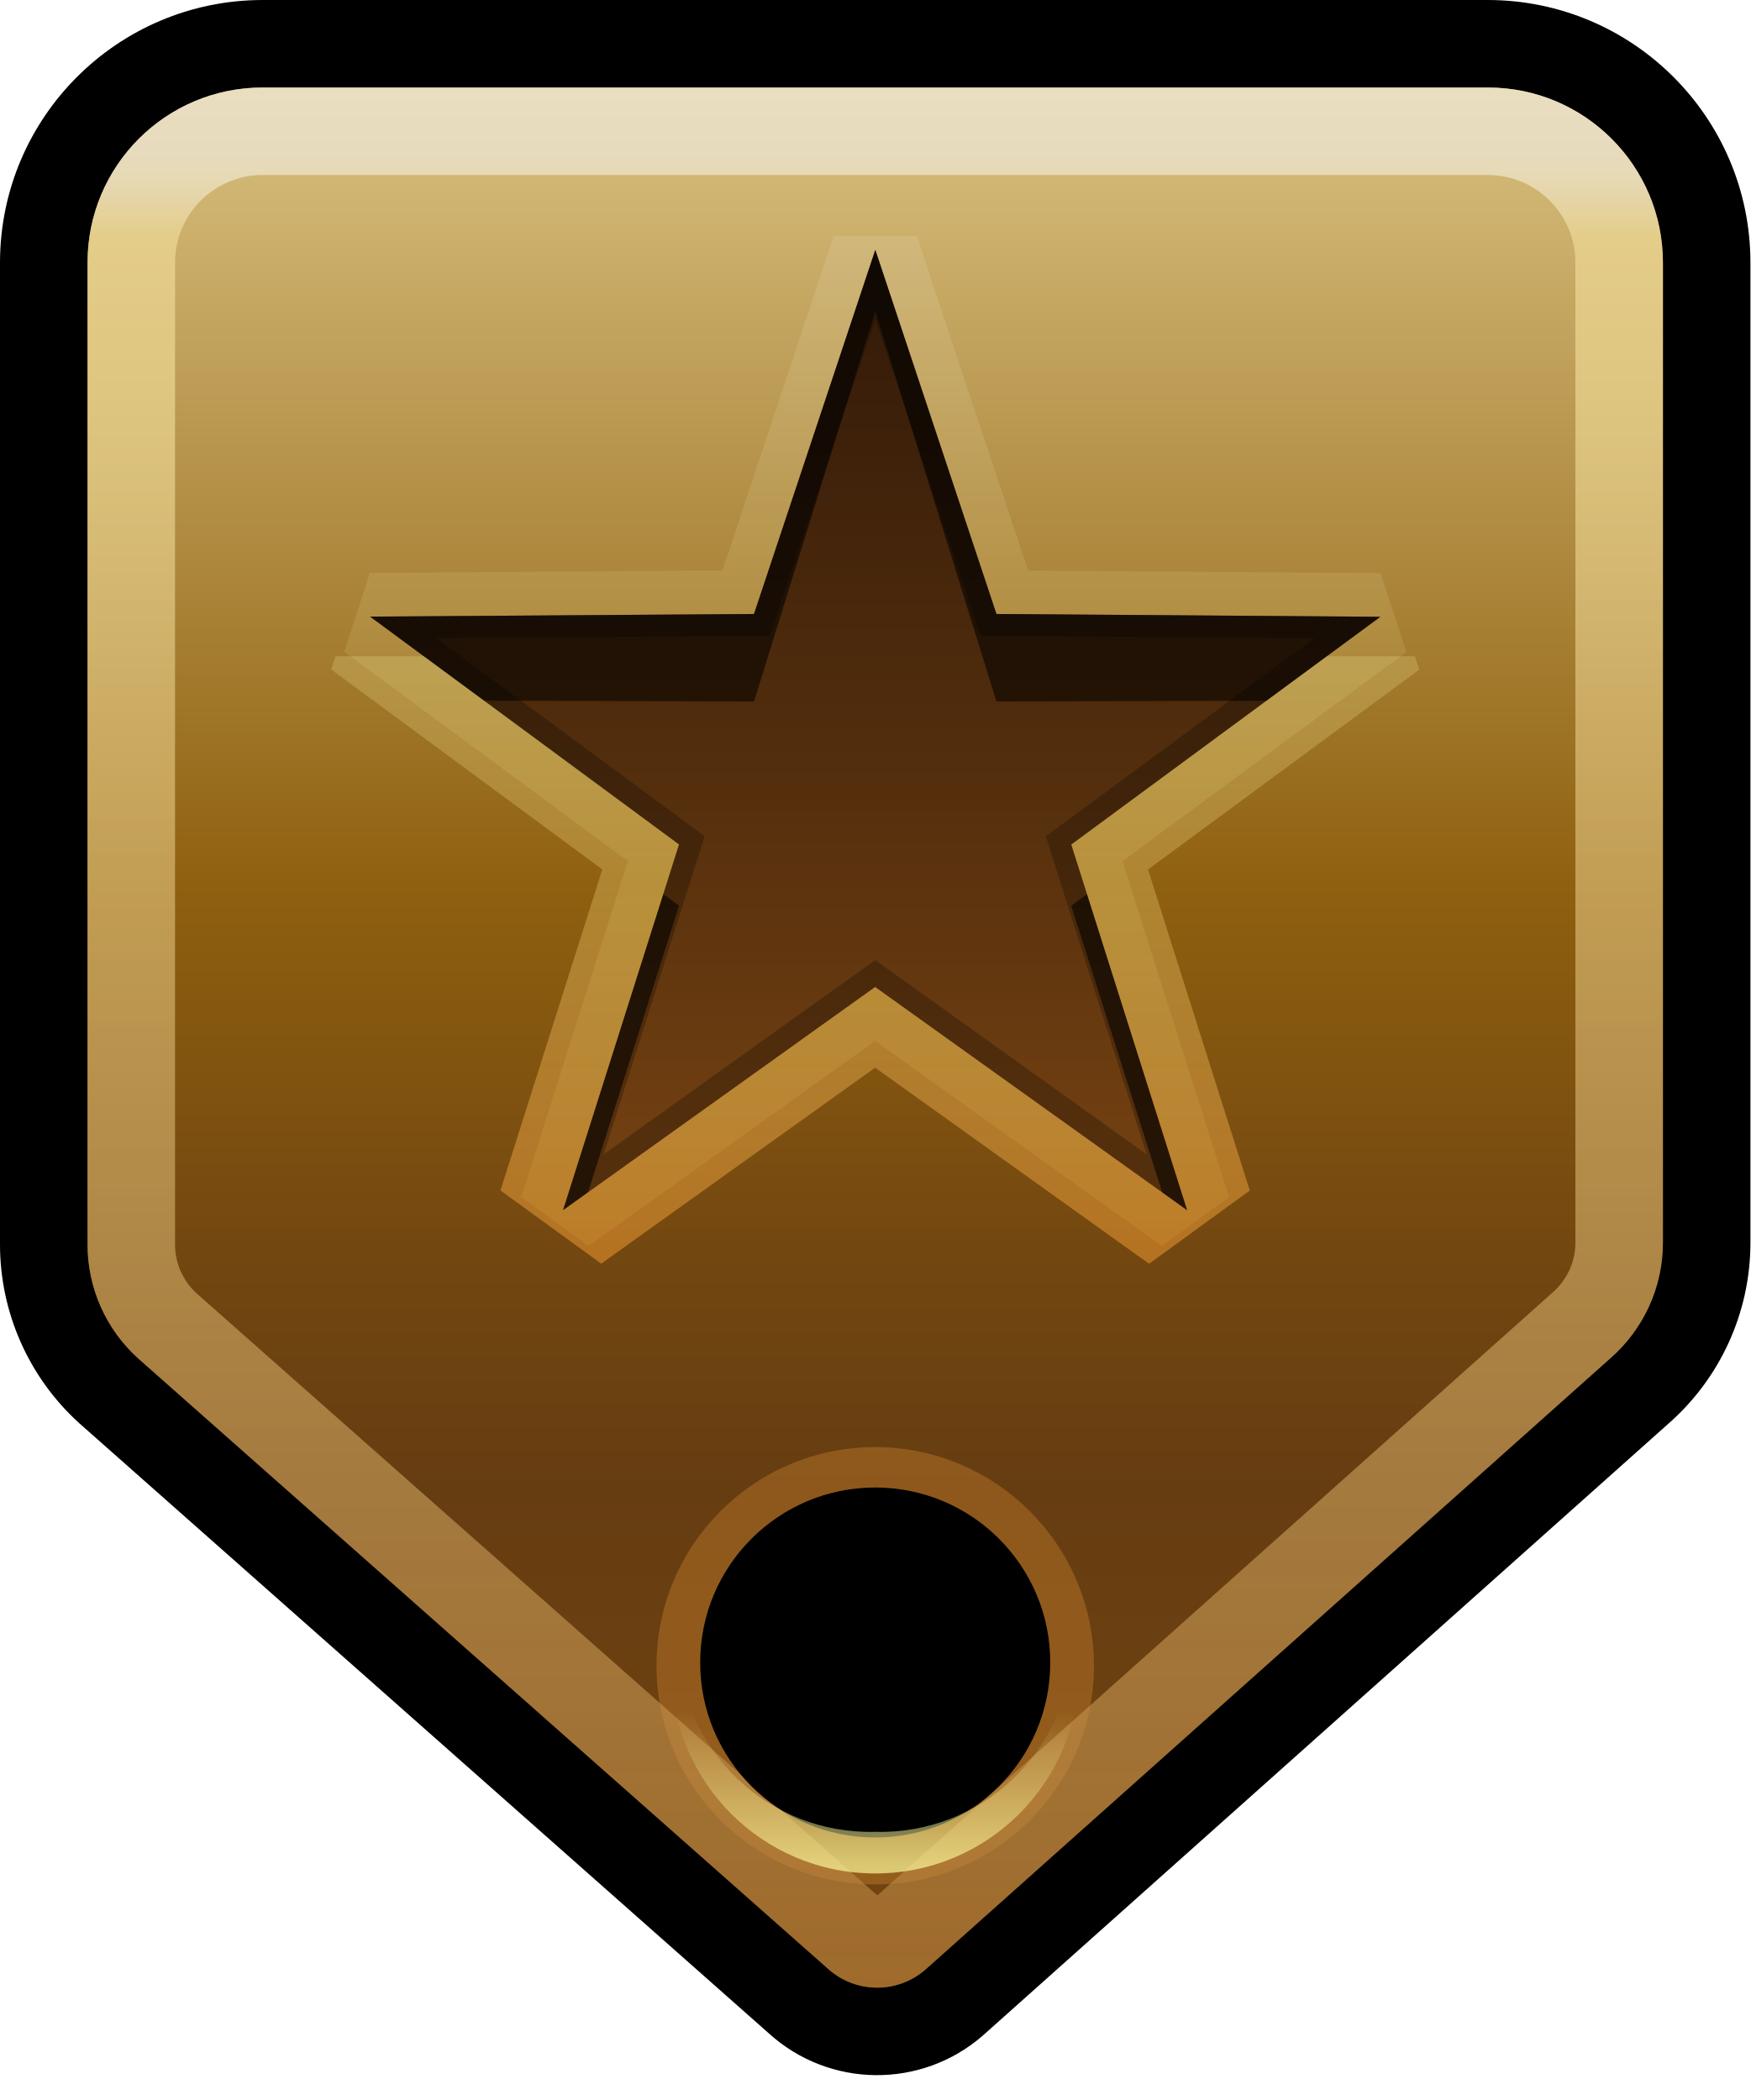
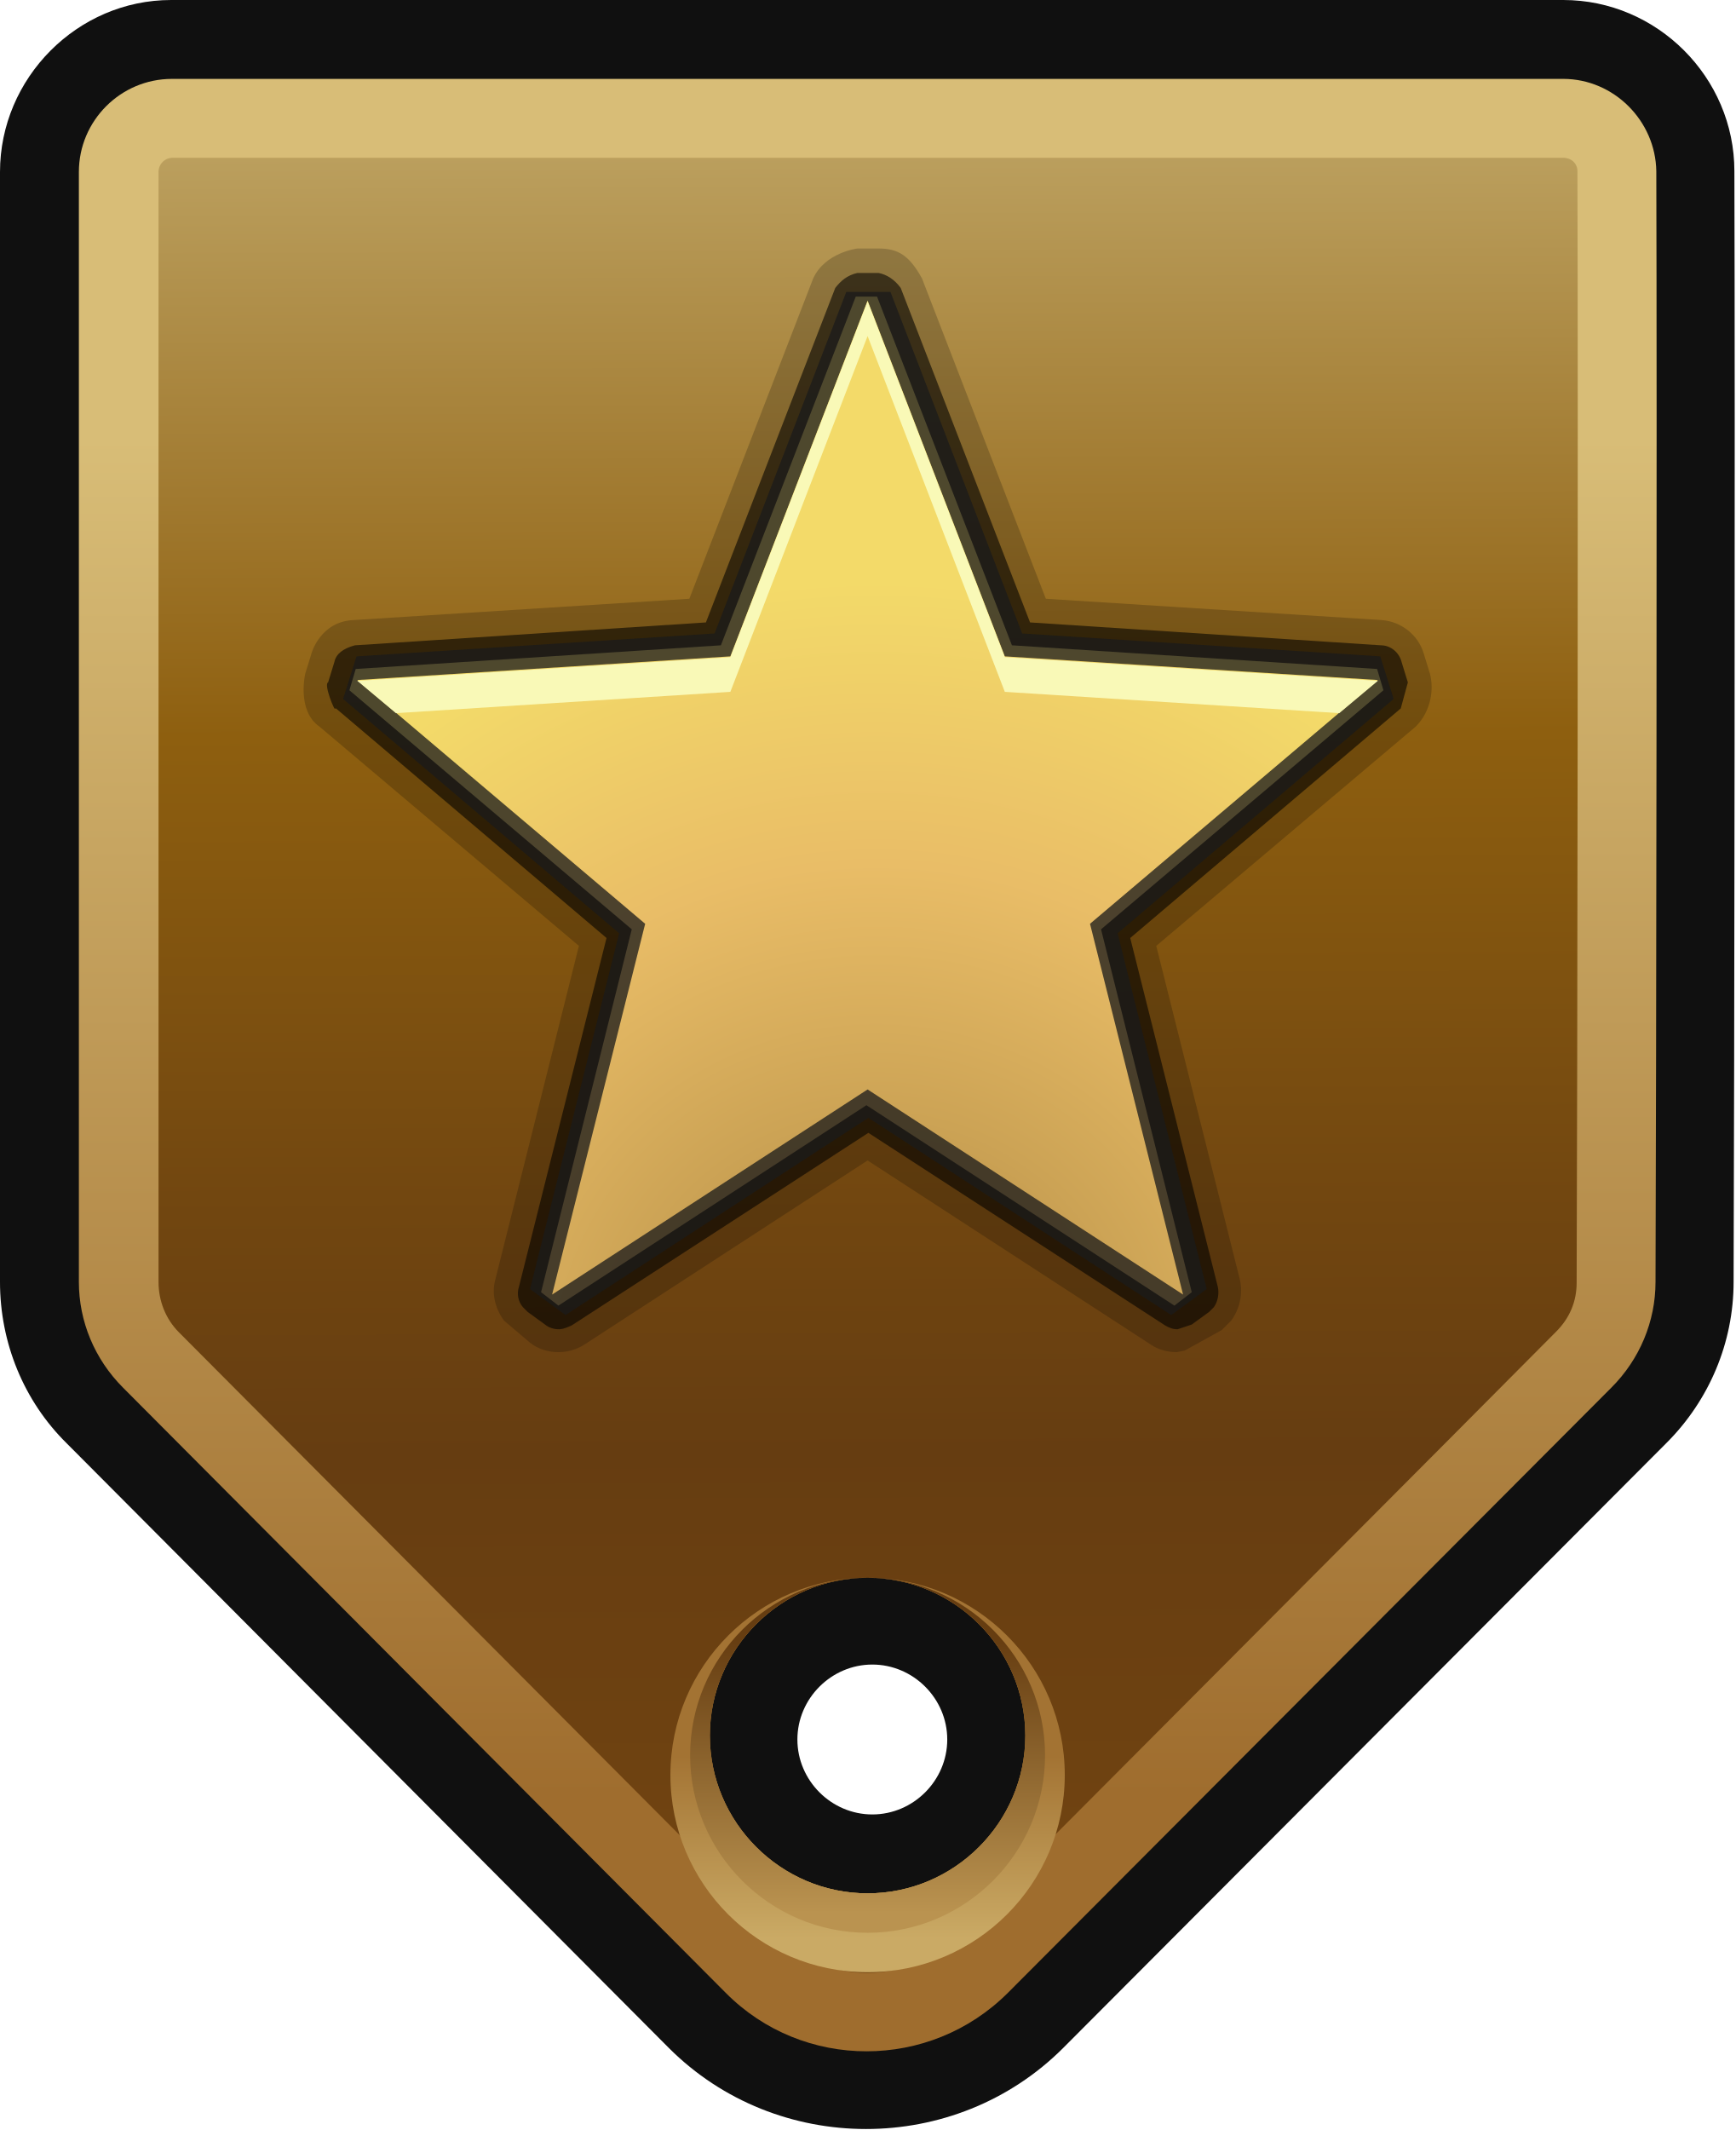
- <svg xmlns="http://www.w3.org/2000/svg" width="20" height="24" viewBox="0 0 20 24">
+ <svg xmlns="http://www.w3.org/2000/svg" id="Layer_1" data-name="Layer 1" width="22" height="27" viewBox="0 0 22 27">
  <defs>
    <style>
      .cls-1 {
        fill: url(#linear-gradient);
      }

+       .cls-1, .cls-2, .cls-3, .cls-4, .cls-5, .cls-6, .cls-7, .cls-8, .cls-9, .cls-10 {
+         stroke-width: 0px;
+       }
+ 
      .cls-2 {
-         fill: #ffa53b;
-         opacity: 0.26;
+         opacity: .2;
      }

      .cls-3 {
-         opacity: 0.61;
+         fill: #101010;
+         fill-rule: evenodd;
+       }
+ 
+       .cls-4 {
+         opacity: .58;
+       }
+ 
+       .cls-5 {
+         fill: #f9f9b7;
+       }
+ 
+       .cls-6 {
        fill: url(#linear-gradient-2);
      }

-       .cls-4 {
-         opacity: 0.66;
-       }
- 
-       .cls-5 {
+       .cls-7 {
        fill: url(#linear-gradient-3);
      }

-       .cls-6 {
-         fill: url(#linear-gradient-4);
-       }
- 
-       .cls-7 {
-         opacity: 0.57;
-       }
- 
      .cls-8 {
-         opacity: 0.11;
-         fill: url(#New_Gradient_Swatch_copy_6);
+         fill: url(#radial-gradient);
      }

      .cls-9 {
-         opacity: 0.25;
+         fill: #1a1a1a;
+         opacity: .76;
      }

      .cls-10 {
-         opacity: 0.48;
-         fill: url(#linear-gradient-5);
+         fill: url(#linear-gradient-4);
      }
    </style>
-     <linearGradient id="linear-gradient" x1="10" y1="22.716" x2="10" y2="1" gradientUnits="userSpaceOnUse">
+     <linearGradient id="linear-gradient" x1="11" y1="1.76" x2="11" y2="22.77" gradientUnits="userSpaceOnUse">
+       <stop offset=".18" stop-color="#d8bd77" />
+       <stop offset="1" stop-color="#9f6d2e" />
+     </linearGradient>
+     <linearGradient id="linear-gradient-2" x1="11.06" y1="25" x2="10.96" y2="-.33" gradientUnits="userSpaceOnUse">
      <stop offset="0" stop-color="#734511" />
-       <stop offset="0.228" stop-color="#683e11" />
-       <stop offset="0.263" stop-color="#663d11" />
-       <stop offset="0.376" stop-color="#714610" />
-       <stop offset="0.572" stop-color="#8e5f0f" />
-       <stop offset="0.58" stop-color="#8f600f" />
-       <stop offset="1" stop-color="#d9c180" />
+       <stop offset=".23" stop-color="#683e11" />
+       <stop offset=".26" stop-color="#663d11" />
+       <stop offset=".38" stop-color="#714610" />
+       <stop offset=".62" stop-color="#8e5f0f" />
+       <stop offset="1" stop-color="#c9b376" />
    </linearGradient>
-     <linearGradient id="linear-gradient-2" x1="10" y1="22.716" x2="10" y2="1" gradientUnits="userSpaceOnUse">
-       <stop offset="0" stop-color="#ba833c" />
-       <stop offset="0.824" stop-color="#f3e09c" />
-       <stop offset="0.922" stop-color="#f3e09c" />
-       <stop offset="0.932" stop-color="#f3e6b6" />
-       <stop offset="0.945" stop-color="#f3ecd2" />
-       <stop offset="0.957" stop-color="#f3f0e3" />
-       <stop offset="0.966" stop-color="#f3f1e9" />
+     <linearGradient id="linear-gradient-3" x1="11" y1="24.57" x2="11" y2="22.26" gradientUnits="userSpaceOnUse">
+       <stop offset="0" stop-color="#caaa65" />
+       <stop offset="1" stop-color="#a37333" />
    </linearGradient>
-     <linearGradient id="linear-gradient-3" x1="10" y1="21.33" x2="10" y2="19.55" gradientUnits="userSpaceOnUse">
-       <stop offset="0" stop-color="#ffffa0" />
-       <stop offset="0.216" stop-color="#ffffa0" stop-opacity="0.763" />
-       <stop offset="0.604" stop-color="#ffffa0" stop-opacity="0.356" />
-       <stop offset="0.874" stop-color="#ffffa0" stop-opacity="0.1" />
-       <stop offset="1" stop-color="#ffffa0" stop-opacity="0" />
+     <linearGradient id="linear-gradient-4" x1="11" y1="24.25" x2="11" y2="20.77" gradientUnits="userSpaceOnUse">
+       <stop offset="0" stop-color="#ba9350" />
+       <stop offset="1" stop-color="#663d11" />
    </linearGradient>
-     <linearGradient id="linear-gradient-4" x1="10" y1="12.989" x2="10" y2="0.316" gradientUnits="userSpaceOnUse">
-       <stop offset="0" stop-color="#703f11" />
-       <stop offset="0.334" stop-color="#532e0d" />
-       <stop offset="0.761" stop-color="#351b09" />
-       <stop offset="1" stop-color="#291407" />
-     </linearGradient>
-     <linearGradient id="New_Gradient_Swatch_copy_6" data-name="New Gradient Swatch copy 6" x1="10" y1="14.24" x2="10" y2="2.698" gradientUnits="userSpaceOnUse">
-       <stop offset="0" stop-color="#ffe46e" />
-       <stop offset="0.5" stop-color="#ffffa0" />
-       <stop offset="1" stop-color="#fff" />
-     </linearGradient>
-     <linearGradient id="linear-gradient-5" x1="10" y1="14.443" x2="10" y2="7.5" gradientUnits="userSpaceOnUse">
-       <stop offset="0" stop-color="#ffa133" />
-       <stop offset="0.379" stop-color="#ffc866" stop-opacity="0.753" />
-       <stop offset="0.801" stop-color="#ffef9a" stop-opacity="0.5" />
-       <stop offset="1" stop-color="#ffffaf" stop-opacity="0.4" />
-     </linearGradient>
+     <radialGradient id="radial-gradient" cx="11.11" cy="17.47" fx="11.11" fy="17.47" r="12.79" gradientUnits="userSpaceOnUse">
+       <stop offset=".07" stop-color="#ae8a49" />
+       <stop offset=".17" stop-color="#c0974d" />
+       <stop offset=".26" stop-color="#cca355" />
+       <stop offset=".51" stop-color="#e9bd67" />
+       <stop offset=".79" stop-color="#f3da69" />
+       <stop offset=".99" stop-color="#f3da69" />
+     </radialGradient>
  </defs>
-   <g id="Layer_1" data-name="Layer 1">
-     <path d="M17,0H3A3.003,3.003,0,0,0,0,3V14.224a2.758,2.758,0,0,0,.903,2.039L8.784,23.238a1.84,1.84,0,0,0,2.445.026l7.824-6.985A2.752,2.752,0,0,0,20,14.201V3A3.003,3.003,0,0,0,17,0Z" />
-     <path class="cls-1" d="M18.398,15.524l-7.824,6.985a.84.84,0,0,1-1.117-.012L1.575,15.522A1.754,1.754,0,0,1,1,14.223V3A2,2,0,0,1,3,1H17a2,2,0,0,1,2,2V14.201A1.754,1.754,0,0,1,18.398,15.524Z" />
-     <path class="cls-2" d="M10,16.538a2.499,2.499,0,1,0,2.499,2.499A2.502,2.502,0,0,0,10,16.538Z" />
-     <path class="cls-3" d="M17,2a1.001,1.001,0,0,1,1,1V14.201a.754.754,0,0,1-.259.569L10.024,21.662,2.247,14.782A.756.756,0,0,1,2,14.223V3A1.001,1.001,0,0,1,3,2H17m0-1H3A2,2,0,0,0,1,3V14.223a1.754,1.754,0,0,0,.575,1.299l7.882,6.976a.84.84,0,0,0,1.117.012l7.824-6.985A1.754,1.754,0,0,0,19,14.201V3a2,2,0,0,0-2-2Z" />
-     <circle cx="10" cy="19" r="2" />
-     <g class="cls-4">
-       <path class="cls-5" d="M12.21,18.387a2.016,2.016,0,0,1,.045.418A2.197,2.197,0,0,1,10,20.935,2.197,2.197,0,0,1,7.745,18.805a2.016,2.016,0,0,1,.045-.418,2.295,2.295,0,0,0-.118.696,2.328,2.328,0,0,0,4.656,0A2.295,2.295,0,0,0,12.21,18.387Z" />
+   <g id="nation_bonus_over_marker">
+     <g id="label_silver_down">
+       <path class="cls-3" d="m11.06,23c.52,0,.95-.43.95-.95,0-.52-.43-.95-.95-.95s-.95.43-.95.95.43.95.95.95ZM2.17,0h17.65c1.19,0,2.17.98,2.17,2.17.01,3.14,0,11.58-.01,14.08,0,.77-.31,1.5-.85,2.04l-7.65,7.67c-1.37,1.37-3.63,1.37-5,0L.85,18.3C.3,17.76,0,17.02,0,16.25V2.18C0,.99.98,0,2.17,0Z" />
+       <path class="cls-1" d="m11,24.5c1.37,0,2.5-1.13,2.5-2.5s-1.13-2.5-2.5-2.5-2.5,1.13-2.5,2.5,1.13,2.5,2.5,2.5ZM1,2.18c0-.65.53-1.18,1.18-1.18h17.64c.64,0,1.17.53,1.18,1.17.01,3.1,0,11.48-.01,14.08,0,.5-.2.98-.56,1.34l-7.65,7.67c-.99.99-2.6.99-3.58,0l-7.64-7.67c-.36-.36-.56-.84-.56-1.34V2.18Z" />
+       <path class="cls-6" d="m11,24c1.1,0,2-.9,2-2s-.9-2-2-2-2,.9-2,2,.9,2,2,2ZM2.18,2h17.64c.1,0,.18.07.18.17.01,3.14,0,11.59-.01,14.09,0,.24-.09.45-.26.62-1.11,1.12-5.57,5.59-7.65,7.68-.6.6-1.57.6-2.17,0l-7.64-7.67c-.17-.17-.26-.4-.26-.64V2.18c0-.1.08-.18.18-.18Z" />
+       <path class="cls-7" d="m11,20c-1.1,0-2,.9-2,2s.9,2,2,2,2-.9,2-2-.9-2-2-2Zm0,0c1.38,0,2.5,1.12,2.5,2.5s-1.12,2.5-2.5,2.5-2.5-1.12-2.5-2.5,1.12-2.5,2.5-2.5Z" />
    </g>
-     <path class="cls-6" d="M13.565,13.833,9.999,11.28l-3.567,2.552L7.758,9.651,4.229,7.047,8.615,7.017l1.386-4.161L11.385,7.017l4.386.032L12.241,9.652Z" />
-     <g class="cls-7">
-       <polygon points="7.579 10.219 6.432 13.832 6.719 13.626 7.758 10.351 7.579 10.219" />
-       <polygon points="8.615 8.017 10.001 3.556 11.385 8.017 14.47 8.008 15.771 7.049 11.385 7.017 10.001 2.856 8.615 7.017 4.229 7.047 5.53 8.007 8.615 8.017" />
-       <polygon points="12.24 10.352 13.279 13.628 13.565 13.833 12.42 10.219 12.24 10.352" />
-     </g>
-     <path class="cls-8" d="M10.001,2.856,11.385,7.017l4.386.032L12.24,9.652l1.325,4.181L9.999,11.28l-3.567,2.552L7.758,9.651,4.229,7.047,8.615,7.017l1.386-4.161m-.474-.158L8.254,6.519l-4.028.028-.293.902L7.174,9.841l-1.218,3.84.768.558,3.276-2.344,3.275,2.345.768-.558L12.825,9.842,16.068,7.452l-.293-.902-4.028-.029L10.475,2.698l-.949-0Z" />
-     <path class="cls-9" d="M10.001,3.647l1.147,3.449.057.17.179.001,3.635.027-2.926,2.157-.144.106.054.171,1.098,3.465-2.955-2.116-.146-.104-.146.104-2.956,2.115L7.997,9.727l.054-.171-.144-.106-2.925-2.158L8.617,7.267l.179-.001.057-.17,1.149-3.449m0-.792L8.615,7.017l-4.386.03L7.758,9.651,6.432,13.832l3.567-2.552,3.566,2.553L12.24,9.652,15.771,7.05l-4.386-.032L10.001,2.856Z" />
-     <polygon class="cls-10" points="16.166 7.5 15.16 7.5 12.24 9.652 13.565 13.833 9.999 11.28 6.432 13.832 7.758 9.651 4.843 7.5 3.833 7.5 3.784 7.651 6.882 9.936 5.718 13.605 6.869 14.442 9.999 12.202 13.129 14.443 14.28 13.606 13.117 9.937 16.216 7.653 16.166 7.5" />
+   </g>
+   <path class="cls-10" d="m11,20c1.24,0,2.25,1.01,2.25,2.25s-1.01,2.25-2.25,2.25-2.25-1.01-2.25-2.25,1.01-2.25,2.25-2.25c-1.1,0-2,.9-2,2s.9,2,2,2,2-.9,2-2-.9-2-2-2Z" />
+   <g id="unlock_icon">
+     <path class="cls-2" d="m10.87,3.15s-.41.05-.56.38l-1.57,4.06s0,0-4.26.27c-.42.02-.53.42-.53.42l-.08.26s-.11.47.18.67l3.29,2.78-1.06,4.23c-.05.18,0,.37.11.52l.33.28c.1.08.23.12.36.12.11,0,.22-.03.32-.09l3.6-2.34,3.6,2.34c.09.06.21.09.32.09l.1-.02s.47-.26.47-.26c0,0,.12-.12.12-.12.11-.15.15-.34.11-.52l-1.06-4.23,3.29-2.78c.2-.2.23-.48.18-.67l-.08-.26c-.07-.23-.28-.4-.53-.42l-4.26-.27-1.57-4.06c-.16-.29-.3-.38-.55-.38h-.27Z" />
+     <path class="cls-4" d="m4.25,8.98c0,.06-.15-.31-.09-.33l.08-.26c.02-.1.11-.17.26-.21l4.45-.29,1.64-4.24c.07-.09.15-.16.28-.19h.27c.1.02.2.08.28.19l1.64,4.24,4.45.29c.12,0,.23.09.26.21l.08.26-.09.33s-3.43,2.91-3.43,2.91l1.11,4.42c.02.09,0,.19-.05.26-.02.02-.04.04-.06.06l-.22.16-.18.06c-.06,0-.11-.02-.16-.05l-3.76-2.44-3.76,2.44s-.1.05-.16.05c-.07,0-.13-.02-.18-.06l-.22-.16s-.04-.04-.06-.06c-.06-.07-.08-.17-.05-.26l1.11-4.42-3.43-2.91Z" />
+     <path class="cls-8" d="m11,14l-3.92,2.55-.22-.17,1.15-4.6-3.58-3.03.08-.27,4.63-.3,1.71-4.42h.27l1.71,4.42,4.63.3.08.27-3.58,3.03,1.15,4.6-.22.17-3.92-2.55Z" />
+     <path class="cls-9" d="m11.28,3.7h-.55l-1.67,4.33-4.54.29-.17.54,3.5,2.97-1.13,4.51.45.33,3.84-2.5,3.84,2.5.45-.33-1.13-4.51,3.5-2.97-.17-.54-4.54-.29-1.67-4.33Zm-.28.11l1.74,4.51,4.73.3-3.65,3.09,1.18,4.7-4-2.6-4,2.6,1.18-4.7-3.65-3.09,4.73-.3,1.74-4.51" />
+     <polygon class="cls-5" points="9.26 8.77 11 4.26 12.74 8.77 16.98 9.04 17.47 8.63 12.74 8.33 11 3.82 9.26 8.33 4.53 8.63 5.02 9.04 9.26 8.77" />
  </g>
</svg>
